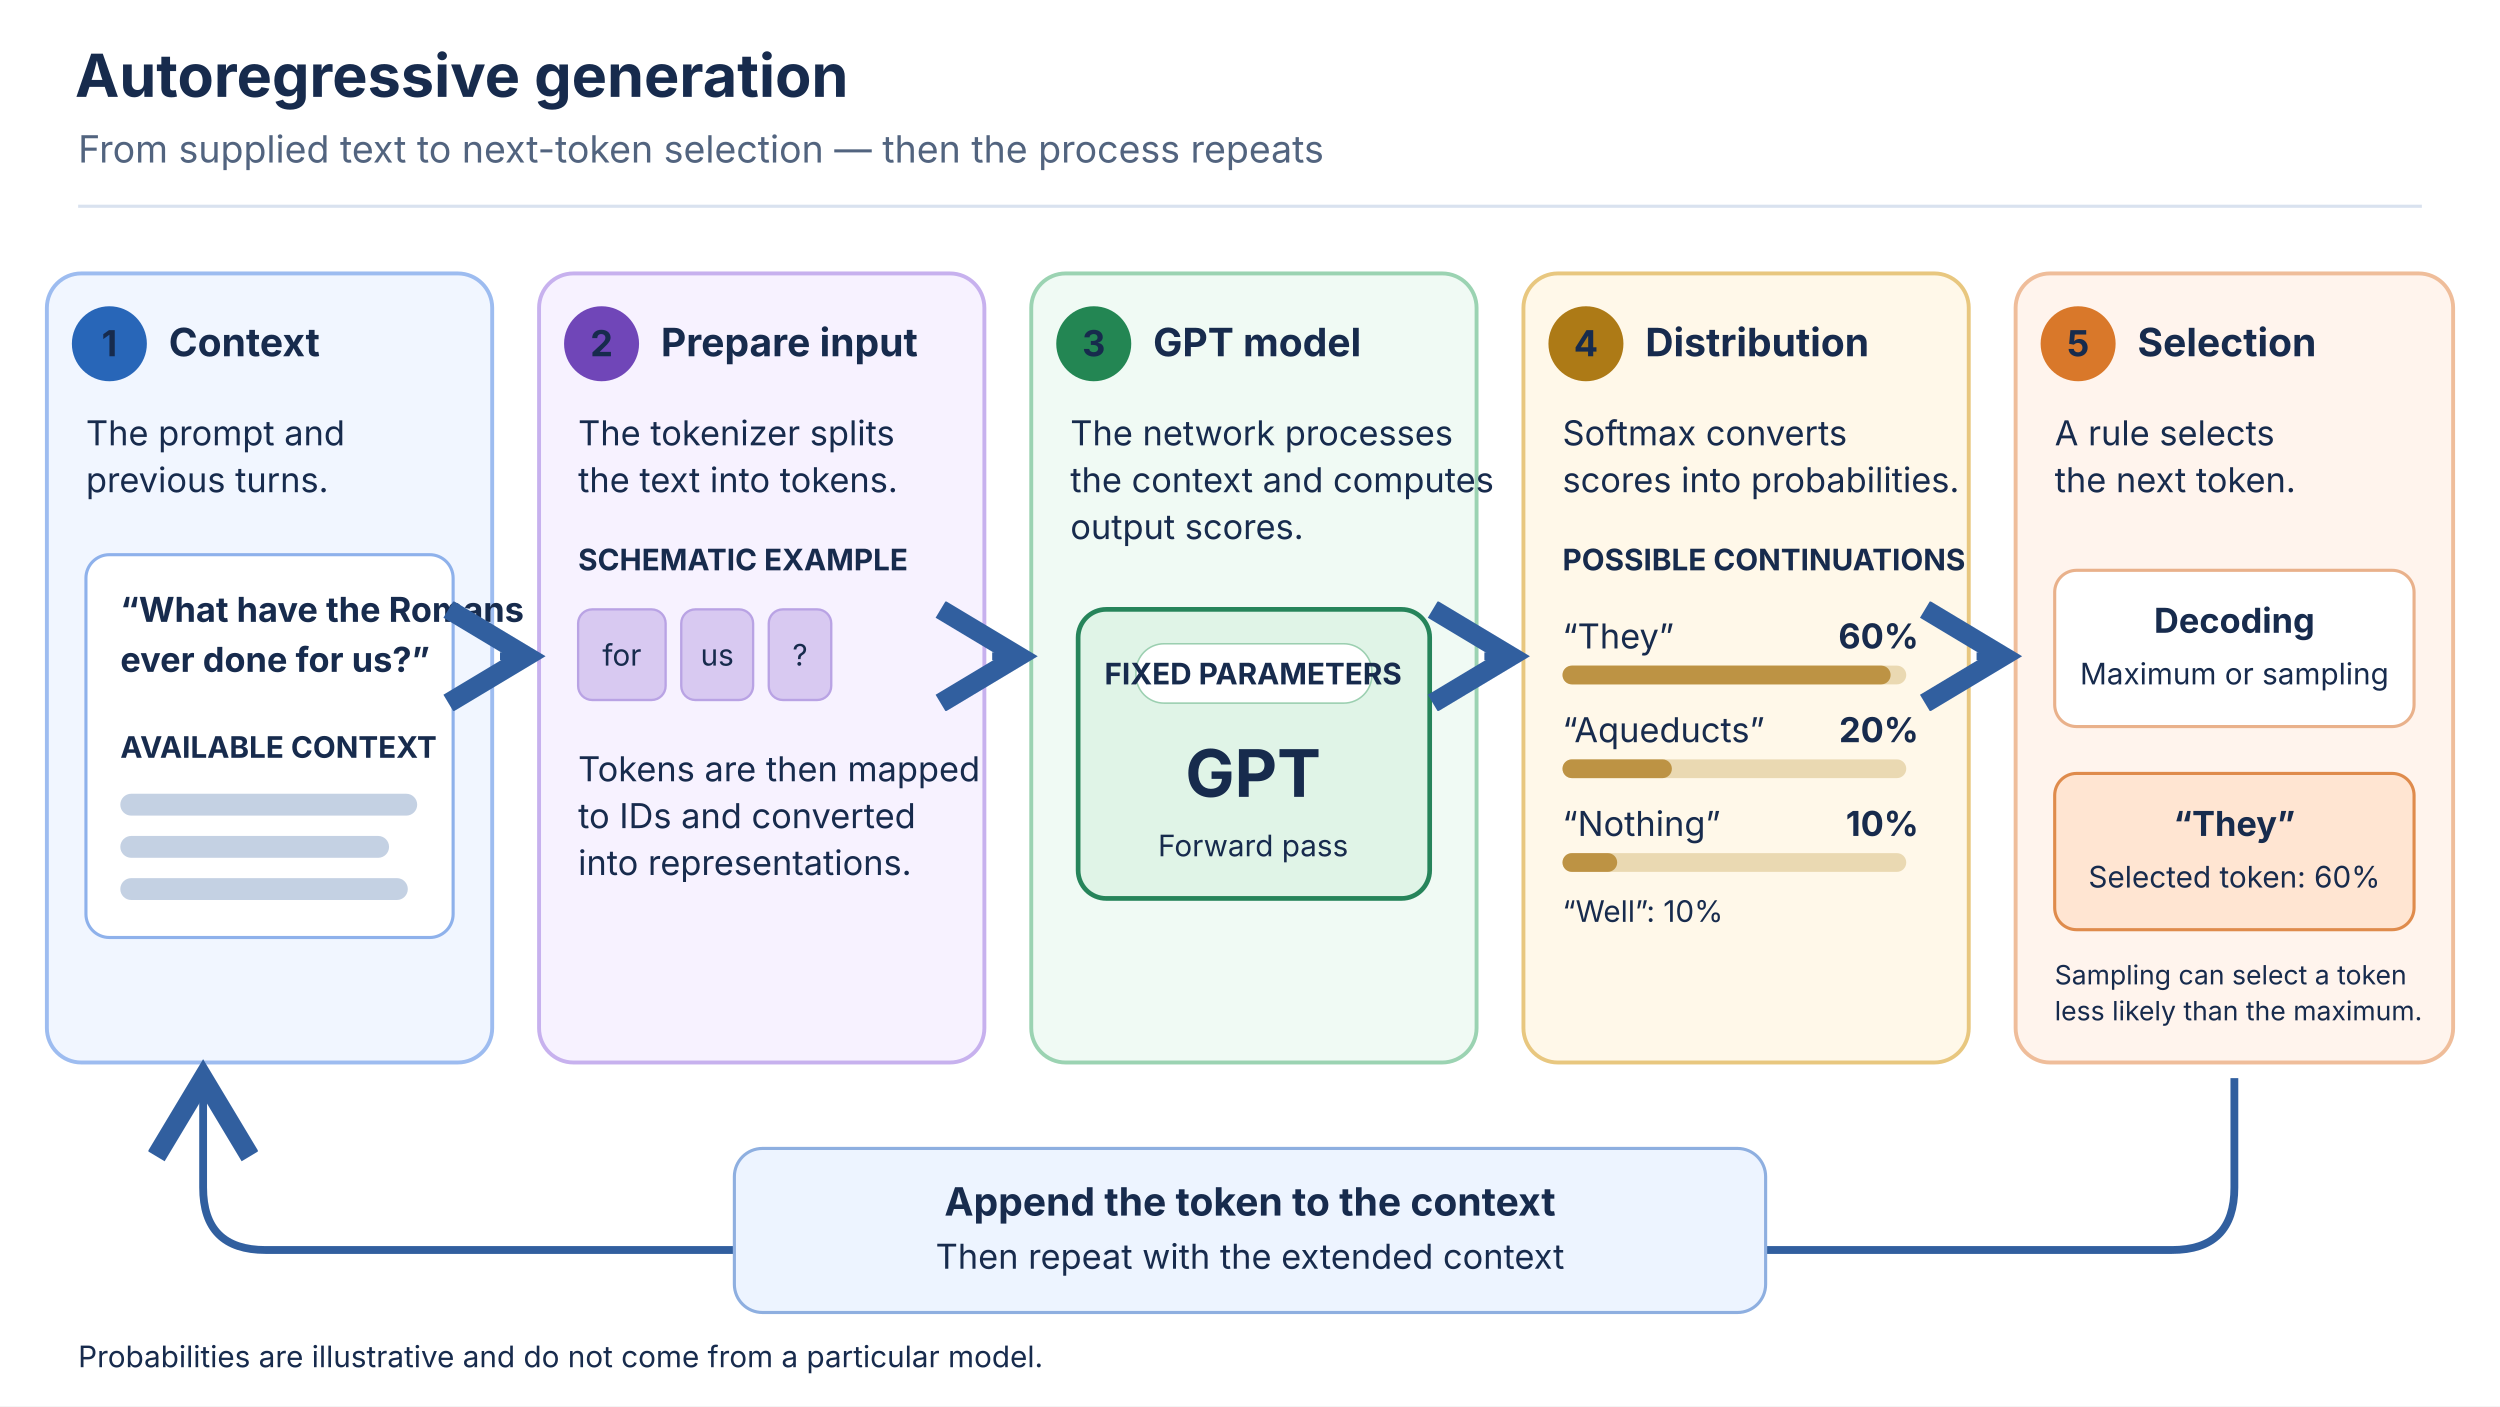
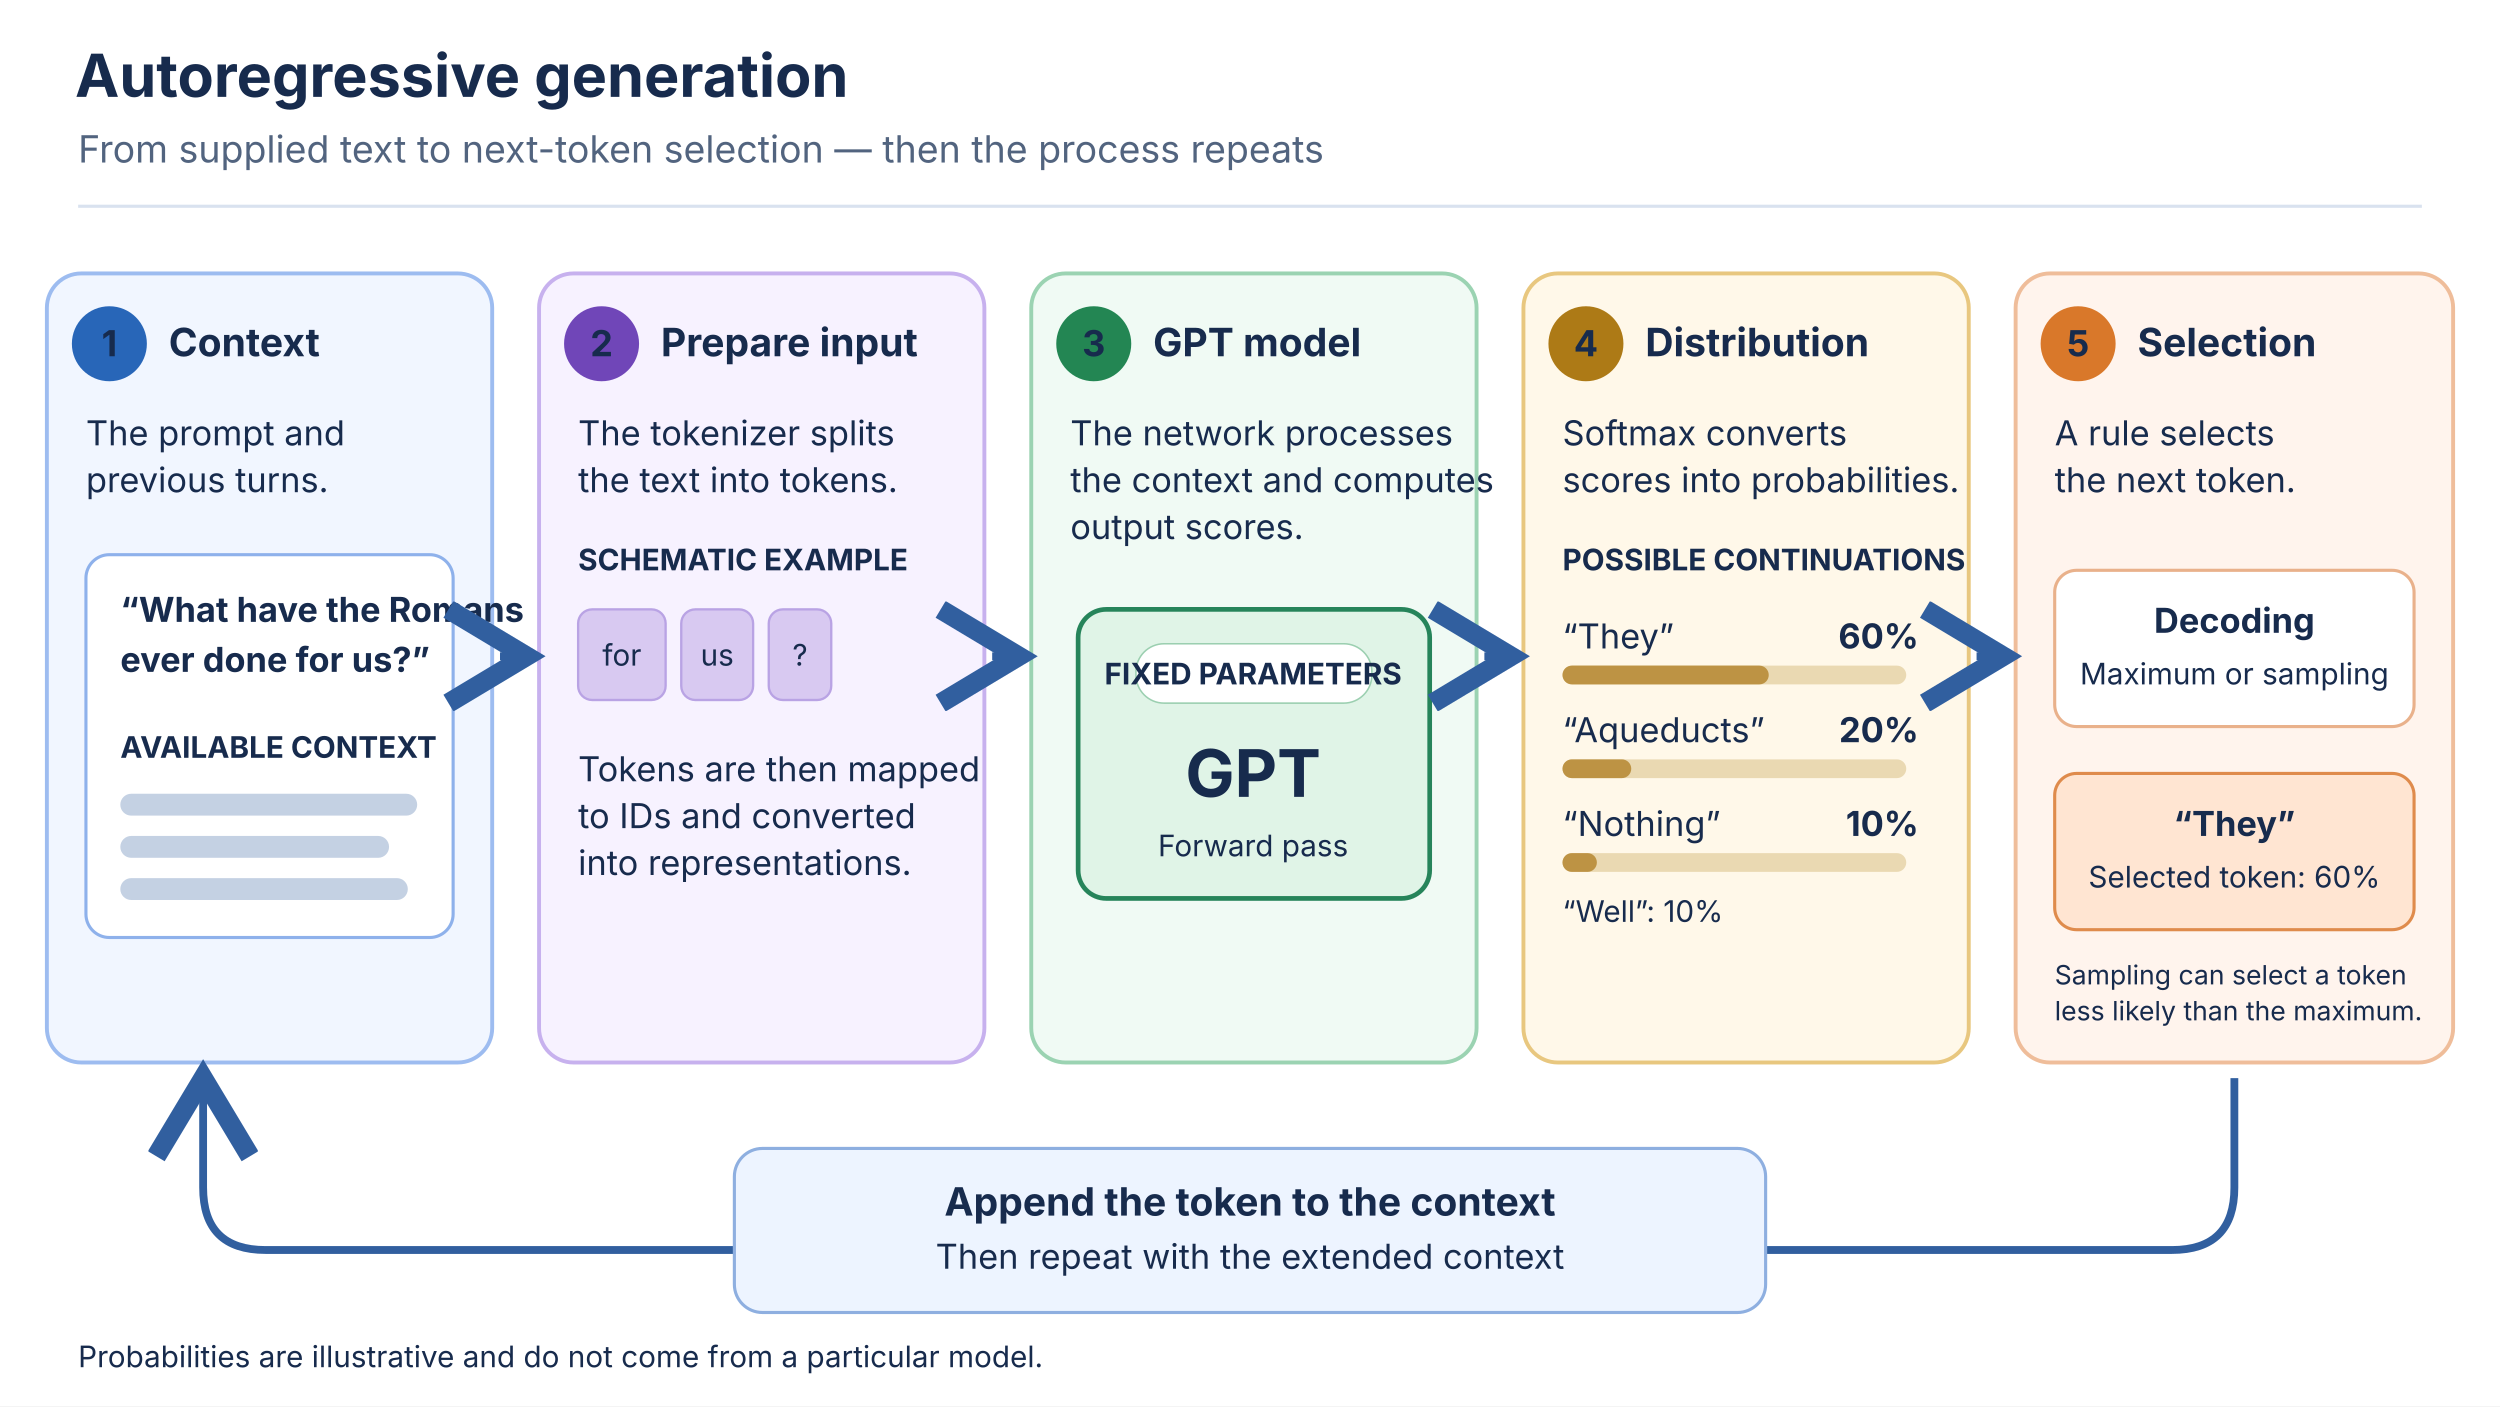
<svg xmlns="http://www.w3.org/2000/svg" viewBox="0 0 1600 900" role="img" aria-labelledby="title desc">
  <defs>
    <marker id="arrow" markerWidth="14" markerHeight="14" refX="11" refY="7" orient="auto">
      <path d="M1 1 L11 7 L1 13" fill="none" stroke="#315f9f" stroke-width="2.5" />
    </marker>
    <style>
 text{font-family:Inter,ui-sans-serif,system-ui,-apple-system,"Segoe UI",sans-serif;fill:#172b4d}
 .title{font-size:38px;font-weight:750}.subtitle{font-size:24px;fill:#52647f}
 .head{font-size:25px;font-weight:700}.body{font-size:22px}.small{font-size:19px}.tiny{font-size:17px}
 .panel{stroke-width:2.5}
 </style>
  </defs>
  <rect width="1600" height="900" fill="#fff" />
  <text x="48" y="62" class="title">Autoregressive generation</text>
  <text x="50" y="104" class="subtitle">From supplied text to next-token selection — then the process repeats</text>
  <path d="M50 132 H1550" stroke="#d9e2ef" stroke-width="2" />
  <rect x="30" y="175" width="285" height="505" rx="22" fill="#f1f6ff" stroke="#9dbcf0" class="panel" />
  <circle cx="70" cy="220" r="24" fill="#2866b8" />
  <text x="70" y="228" text-anchor="middle" font-size="23" font-weight="750" fill="#fff">1</text>
  <text x="108" y="228" class="head">Context</text>
  <text x="55" y="285" class="body">The prompt and</text>
  <text x="55" y="315" class="body">previous turns.</text>
  <rect x="55" y="355" width="235" height="245" rx="15" fill="#fff" stroke="#8eb1eb" stroke-width="2" />
  <text x="77" y="398" class="body" font-weight="700">“What have the Romans</text>
  <text x="77" y="430" class="body" font-weight="700">ever done for us?”</text>
  <text x="77" y="485" class="small" font-weight="700">AVAILABLE CONTEXT</text>
  <rect x="77" y="508" width="190" height="14" rx="7" fill="#c4d1e3" />
  <rect x="77" y="535" width="172" height="14" rx="7" fill="#c4d1e3" />
  <rect x="77" y="562" width="184" height="14" rx="7" fill="#c4d1e3" />
  <rect x="345" y="175" width="285" height="505" rx="22" fill="#f7f2ff" stroke="#c7b1ee" class="panel" />
  <circle cx="385" cy="220" r="24" fill="#7046b8" />
  <text x="385" y="228" text-anchor="middle" font-size="23" font-weight="750" fill="#fff">2</text>
  <text x="423" y="228" class="head">Prepare input</text>
  <text x="370" y="285" class="body">The tokenizer splits</text>
  <text x="370" y="315" class="body">the text into tokens.</text>
  <text x="370" y="365" class="small" font-weight="700">SCHEMATIC EXAMPLE</text>
  <g fill="#d8c9f1" stroke="#b9a3e4" stroke-width="1.5">
    <rect x="370" y="390" width="56" height="58" rx="9" />
    <rect x="436" y="390" width="46" height="58" rx="9" />
    <rect x="492" y="390" width="40" height="58" rx="9" />
  </g>
  <text x="398" y="426" text-anchor="middle" class="small">for</text>
  <text x="459" y="426" text-anchor="middle" class="small">us</text>
  <text x="512" y="426" text-anchor="middle" class="small">?</text>
  <text x="370" y="500" class="body">Tokens are then mapped</text>
  <text x="370" y="530" class="body">to IDs and converted</text>
  <text x="370" y="560" class="body">into representations.</text>
  <rect x="660" y="175" width="285" height="505" rx="22" fill="#f0faf4" stroke="#9bd3b2" class="panel" />
  <circle cx="700" cy="220" r="24" fill="#238653" />
  <text x="700" y="228" text-anchor="middle" font-size="23" font-weight="750" fill="#fff">3</text>
  <text x="738" y="228" class="head">GPT model</text>
  <text x="685" y="285" class="body">The network processes</text>
  <text x="685" y="315" class="body">the context and computes</text>
  <text x="685" y="345" class="body">output scores.</text>
  <rect x="690" y="390" width="225" height="185" rx="18" fill="#e0f4e7" stroke="#26845a" stroke-width="3" />
  <rect x="727" y="412" width="151" height="38" rx="18" fill="#fff" stroke="#9bcfb0" />
  <text x="802" y="438" text-anchor="middle" class="small" font-weight="700">FIXED PARAMETERS</text>
  <text x="802" y="510" text-anchor="middle" font-size="42" font-weight="750" fill="#145b3b">GPT</text>
  <text x="802" y="548" text-anchor="middle" class="small">Forward pass</text>
  <rect x="975" y="175" width="285" height="505" rx="22" fill="#fff8e9" stroke="#e8c77f" class="panel" />
  <circle cx="1015" cy="220" r="24" fill="#ad7a16" />
  <text x="1015" y="228" text-anchor="middle" font-size="23" font-weight="750" fill="#fff">4</text>
  <text x="1053" y="228" class="head">Distribution</text>
  <text x="1000" y="285" class="body">Softmax converts</text>
  <text x="1000" y="315" class="body">scores into probabilities.</text>
  <text x="1000" y="365" class="small" font-weight="700">POSSIBLE CONTINUATIONS</text>
  <text x="1000" y="415" class="body">“They”</text>
  <text x="1228" y="415" text-anchor="end" class="body" font-weight="700">60%</text>
  <rect x="1000" y="426" width="220" height="12" rx="6" fill="#ead9b2" />
-   <rect x="1000" y="426" width="210" height="12" rx="6" fill="#bd9344" />
+   <rect x="1000" y="426" width="132" height="12" rx="6" fill="#bd9344" />
  <text x="1000" y="475" class="body">“Aqueducts”</text>
  <text x="1228" y="475" text-anchor="end" class="body" font-weight="700">20%</text>
  <rect x="1000" y="486" width="220" height="12" rx="6" fill="#ead9b2" />
-   <rect x="1000" y="486" width="70" height="12" rx="6" fill="#bd9344" />
+   <rect x="1000" y="486" width="44" height="12" rx="6" fill="#bd9344" />
  <text x="1000" y="535" class="body">“Nothing”</text>
  <text x="1228" y="535" text-anchor="end" class="body" font-weight="700">10%</text>
  <rect x="1000" y="546" width="220" height="12" rx="6" fill="#ead9b2" />
-   <rect x="1000" y="546" width="35" height="12" rx="6" fill="#bd9344" />
+   <rect x="1000" y="546" width="22" height="12" rx="6" fill="#bd9344" />
  <text x="1000" y="590" class="small">“Well”: 10%</text>
  <rect x="1290" y="175" width="280" height="505" rx="22" fill="#fff4ed" stroke="#efbd9a" class="panel" />
  <circle cx="1330" cy="220" r="24" fill="#d9782a" />
  <text x="1330" y="228" text-anchor="middle" font-size="23" font-weight="750" fill="#fff">5</text>
  <text x="1368" y="228" class="head">Selection</text>
  <text x="1315" y="285" class="body">A rule selects</text>
  <text x="1315" y="315" class="body">the next token.</text>
  <rect x="1315" y="365" width="230" height="100" rx="14" fill="#fff" stroke="#e9b18b" stroke-width="2" />
  <text x="1430" y="405" text-anchor="middle" class="body" font-weight="700">Decoding</text>
  <text x="1430" y="438" text-anchor="middle" class="small">Maximum or sampling</text>
  <rect x="1315" y="495" width="230" height="100" rx="14" fill="#ffe5d2" stroke="#df8b4c" stroke-width="2" />
  <text x="1430" y="535" text-anchor="middle" class="body" font-weight="700">“They”</text>
  <text x="1430" y="568" text-anchor="middle" class="small">Selected token: 60%</text>
  <text x="1315" y="630" class="tiny">Sampling can select a token</text>
  <text x="1315" y="653" class="tiny">less likely than the maximum.</text>
  <g fill="none" stroke="#315f9f" stroke-width="5" marker-end="url(#arrow)">
    <path d="M320 420 H337" />
    <path d="M635 420 H652" />
    <path d="M950 420 H967" />
    <path d="M1265 420 H1282" />
  </g>
  <path d="M1430 690 V760 Q1430 800 1390 800 H170 Q130 800 130 760 V690" fill="none" stroke="#315f9f" stroke-width="5" marker-end="url(#arrow)" />
  <rect x="470" y="735" width="660" height="105" rx="18" fill="#edf4ff" stroke="#8eafe0" stroke-width="2" />
  <text x="800" y="778" text-anchor="middle" class="head">Append the token to the context</text>
  <text x="800" y="812" text-anchor="middle" class="body">Then repeat with the extended context</text>
  <text x="50" y="875" class="small">Probabilities are illustrative and do not come from a particular model.</text>
</svg>
